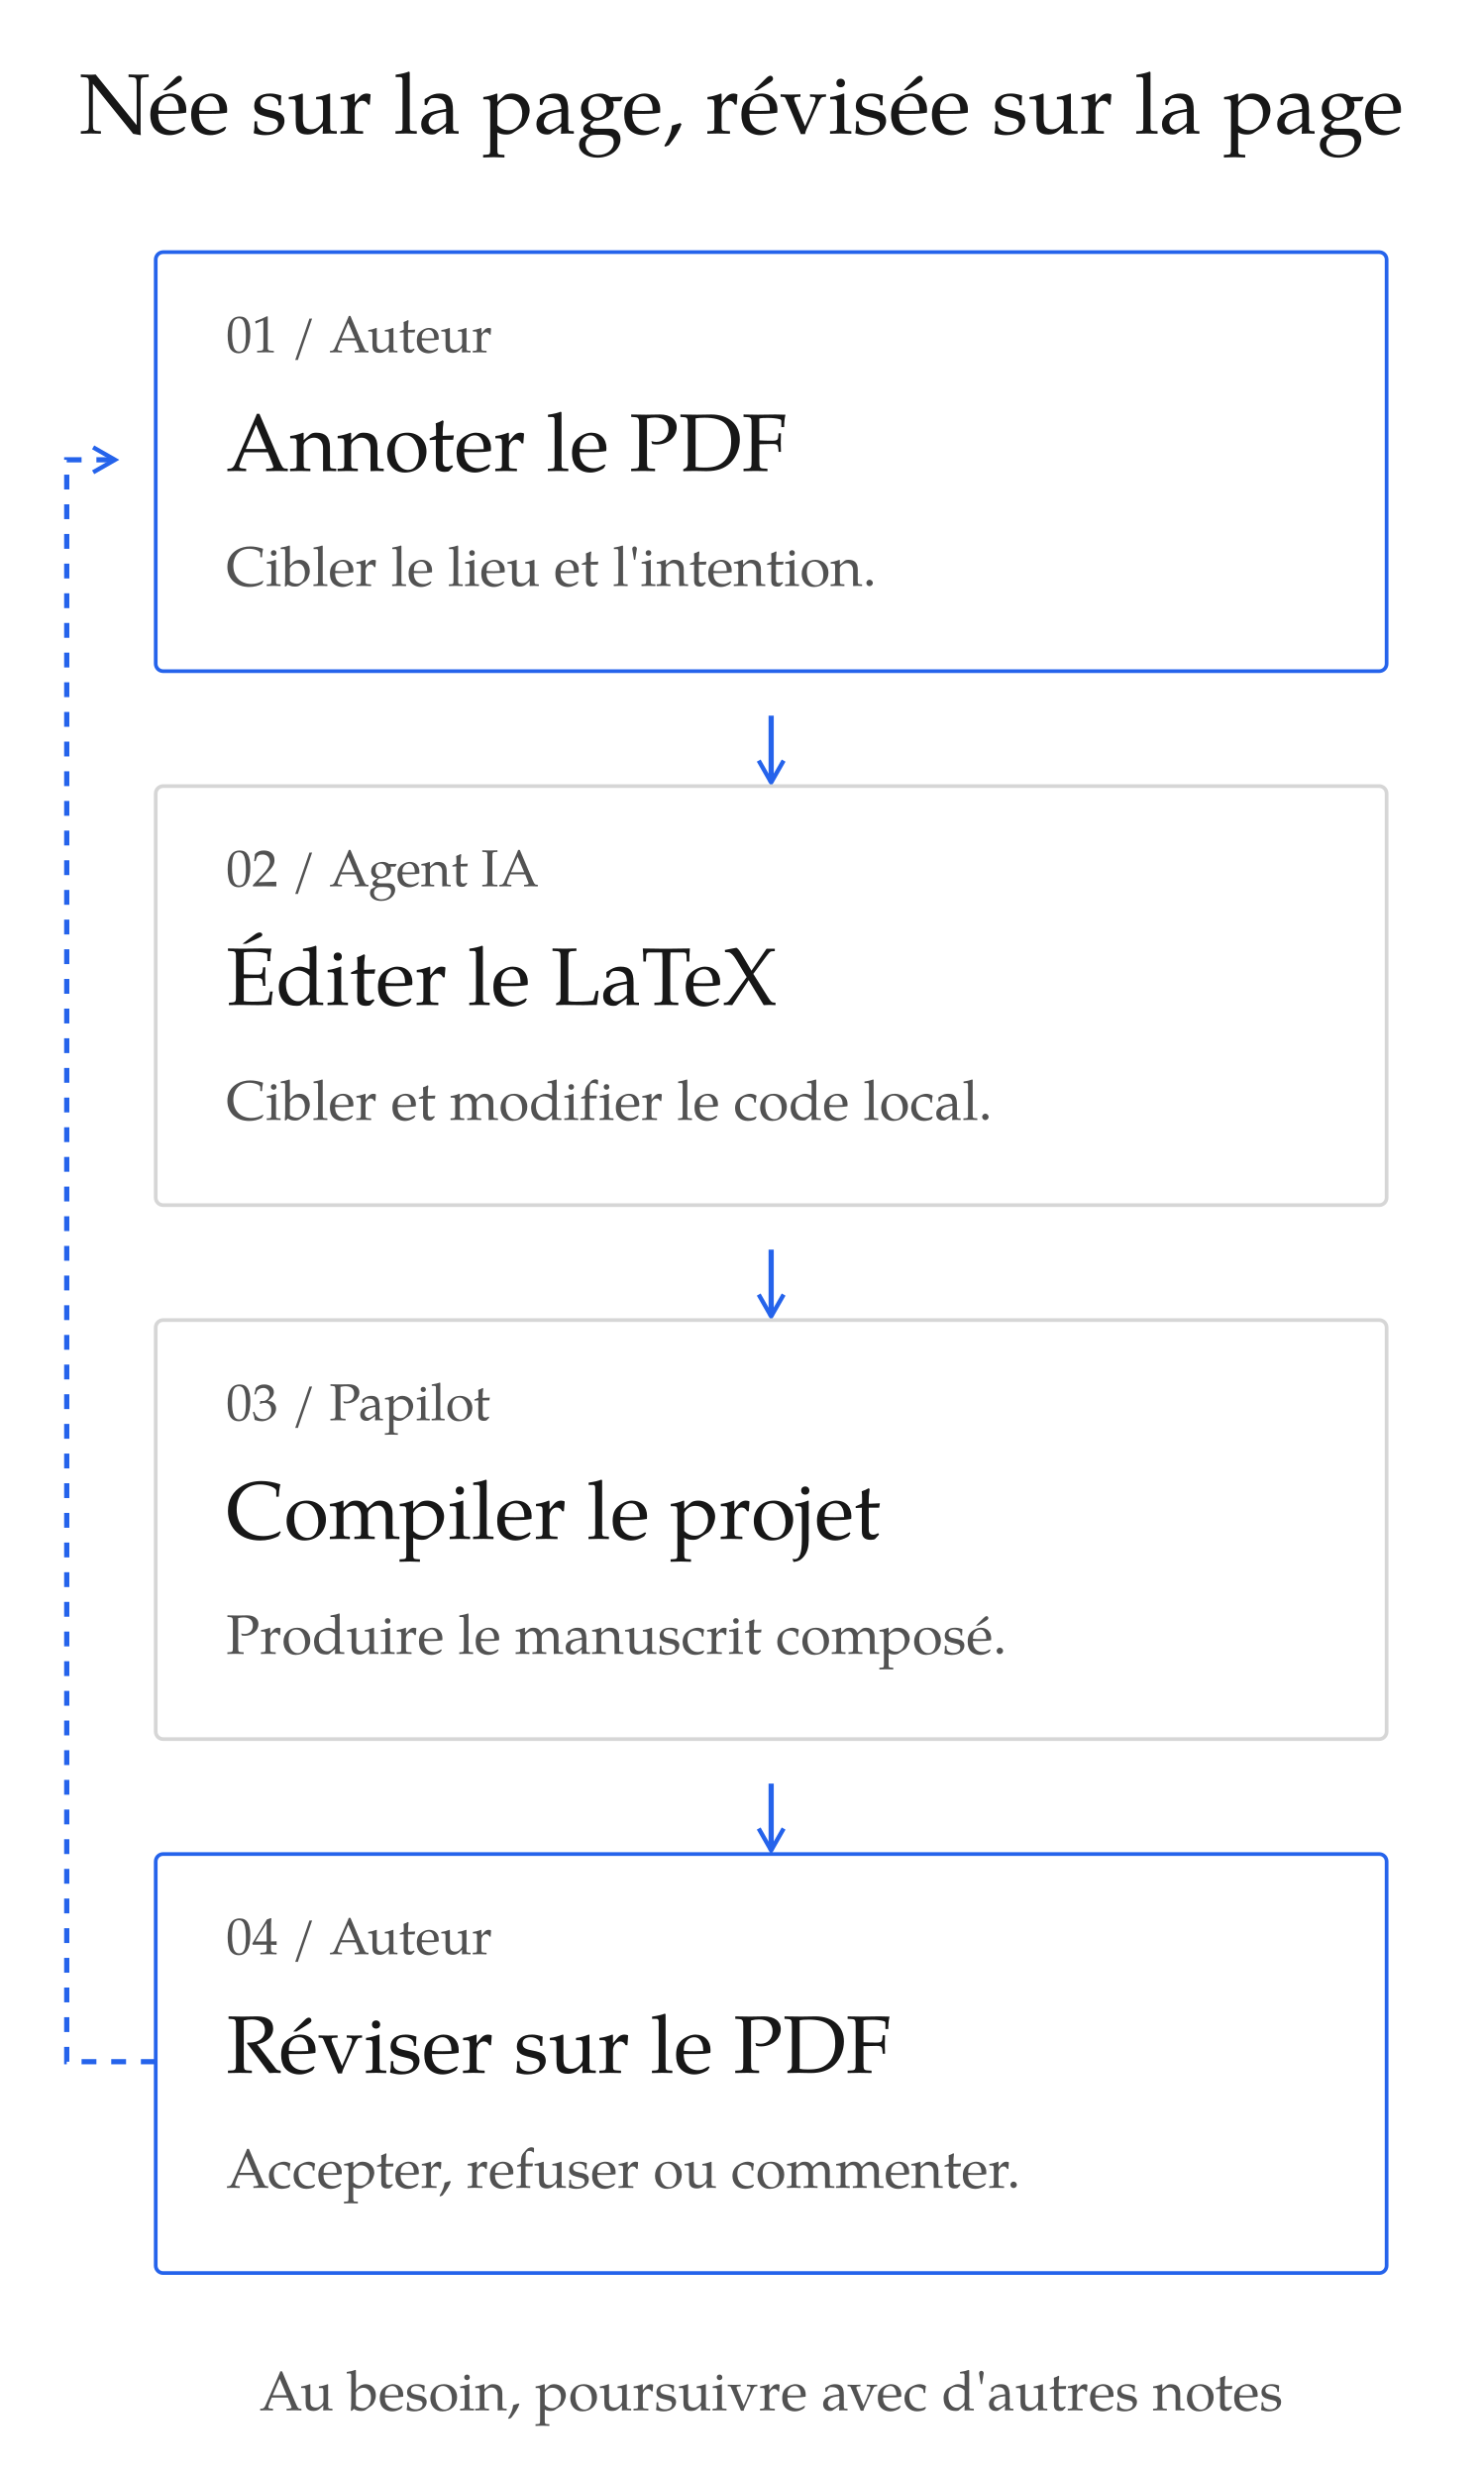
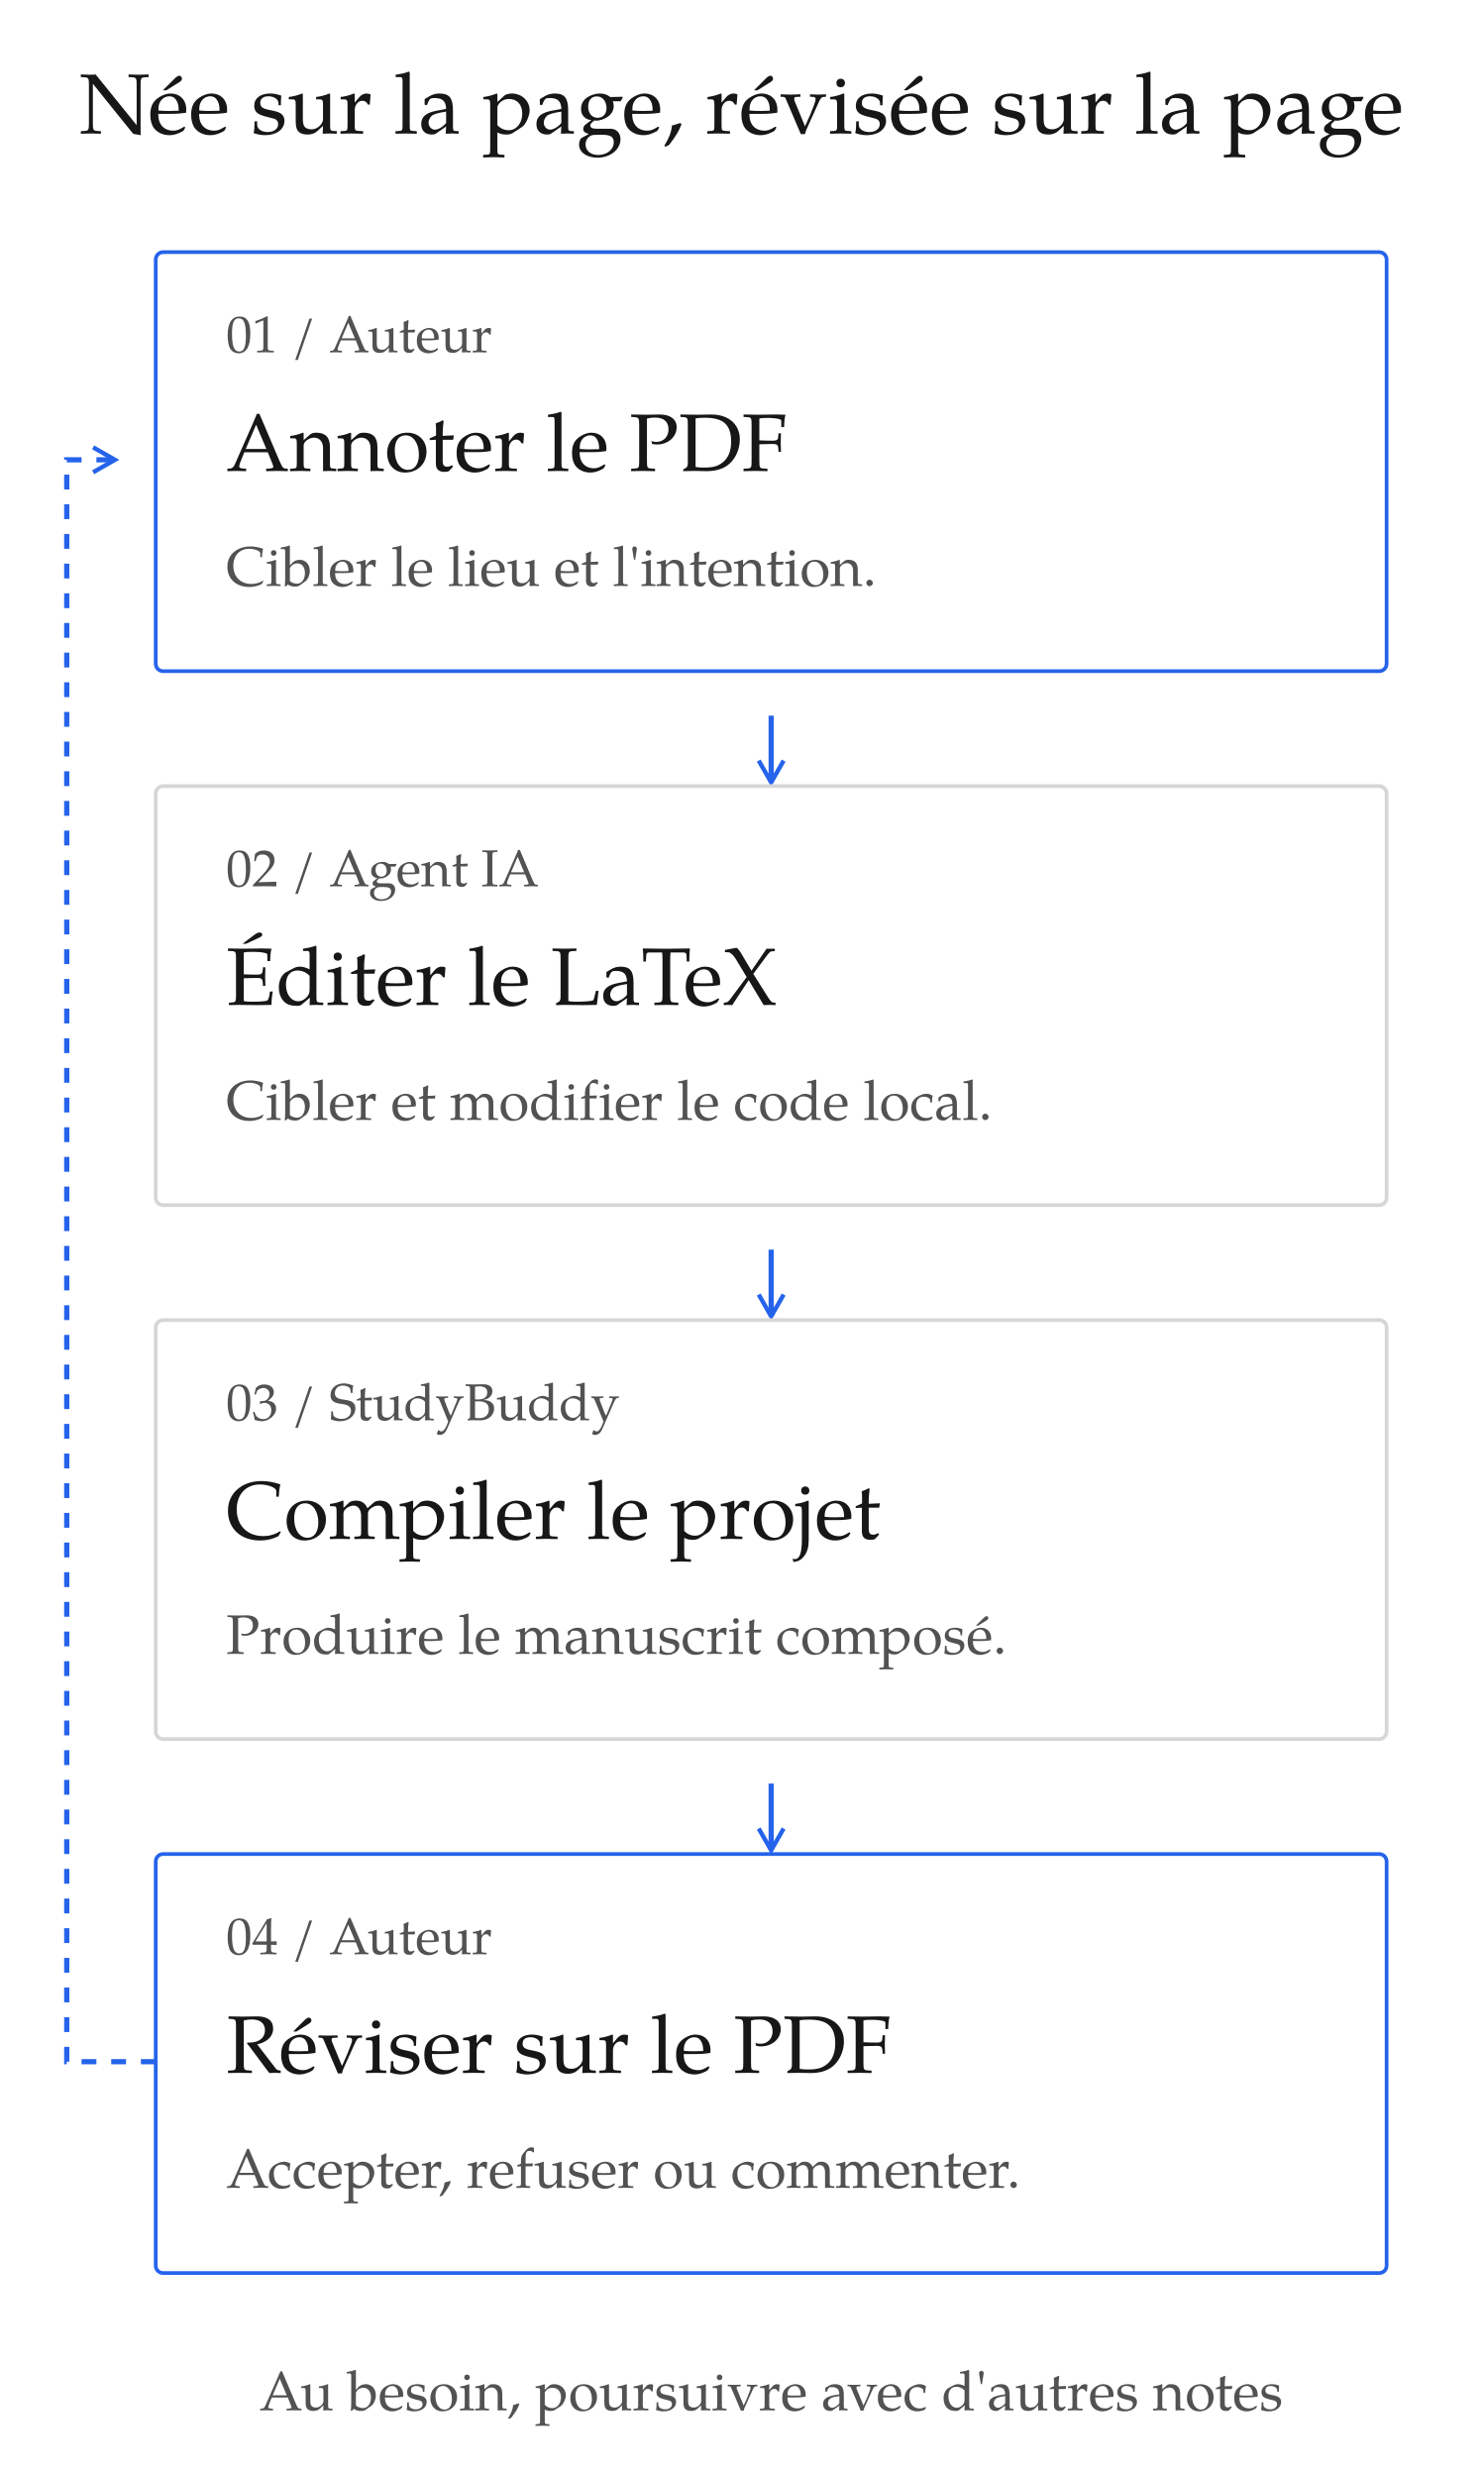
<svg xmlns="http://www.w3.org/2000/svg" viewBox="0 0 400 668" role="img" aria-labelledby="title desc">
  <defs>
    <marker id="arrow" viewBox="0 0 10 10" refX="8" refY="5" markerWidth="6" markerHeight="6" orient="auto-start-reverse">
      <path d="M1 1 8 5 1 9" fill="none" stroke="var(--art-accent, #2563eb)" stroke-width="1.4" />
    </marker>
  </defs>
  <g font-family="'Paper Serif','TeX Gyre Pagella',Palatino,'Songti SC','Noto Serif CJK SC',SimSun,serif">
    <text x="200" y="36" font-size="23" fill="var(--art-ink, #171717)" text-anchor="middle">Née sur la page, révisée sur la page</text>
    <rect x="42" y="68" width="332" height="113" rx="2" fill="var(--art-paper, #fff)" stroke="var(--art-accent, #2563eb)" />
    <text x="61" y="95" font-size="14" fill="var(--art-muted, #525252)">01  /  Auteur</text>
    <text x="61" y="127" font-size="22" fill="var(--art-ink, #171717)">Annoter le PDF</text>
    <text x="61" y="158" font-size="15" fill="var(--art-muted, #525252)">Cibler le lieu et l'intention.</text>
    <path d="M208 193v18" fill="none" stroke="var(--art-accent, #2563eb)" stroke-width="1.4" marker-end="url(#arrow)" />
    <rect x="42" y="212" width="332" height="113" rx="2" fill="var(--art-paper, #fff)" stroke="var(--art-line, #d6d6d6)" />
    <text x="61" y="239" font-size="14" fill="var(--art-muted, #525252)">02  /  Agent IA</text>
    <text x="61" y="271" font-size="22" fill="var(--art-ink, #171717)">Éditer le LaTeX</text>
    <text x="61" y="302" font-size="15" fill="var(--art-muted, #525252)">Cibler et modifier le code local.</text>
    <path d="M208 337v18" fill="none" stroke="var(--art-accent, #2563eb)" stroke-width="1.4" marker-end="url(#arrow)" />
    <rect x="42" y="356" width="332" height="113" rx="2" fill="var(--art-paper, #fff)" stroke="var(--art-line, #d6d6d6)" />
-     <text x="61" y="383" font-size="14" fill="var(--art-muted, #525252)">03  /  Papilot</text>
+     <text x="61" y="383" font-size="14" fill="var(--art-muted, #525252)">03  /  StudyBuddy</text>
    <text x="61" y="415" font-size="22" fill="var(--art-ink, #171717)">Compiler le projet</text>
    <text x="61" y="446" font-size="15" fill="var(--art-muted, #525252)">Produire le manuscrit composé.</text>
    <path d="M208 481v18" fill="none" stroke="var(--art-accent, #2563eb)" stroke-width="1.4" marker-end="url(#arrow)" />
    <rect x="42" y="500" width="332" height="113" rx="2" fill="var(--art-paper, #fff)" stroke="var(--art-accent, #2563eb)" />
    <text x="61" y="527" font-size="14" fill="var(--art-muted, #525252)">04  /  Auteur</text>
    <text x="61" y="559" font-size="22" fill="var(--art-ink, #171717)">Réviser sur le PDF</text>
    <text x="61" y="590" font-size="15" fill="var(--art-muted, #525252)">Accepter, refuser ou commenter.</text>
    <path d="M42 556H18V124h13" fill="none" stroke="var(--art-accent, #2563eb)" stroke-width="1.4" stroke-dasharray="4 4" marker-end="url(#arrow)" />
    <text x="208" y="650" font-size="15" fill="var(--art-muted, #525252)" text-anchor="middle">Au besoin, poursuivre avec d'autres notes</text>
  </g>
</svg>
